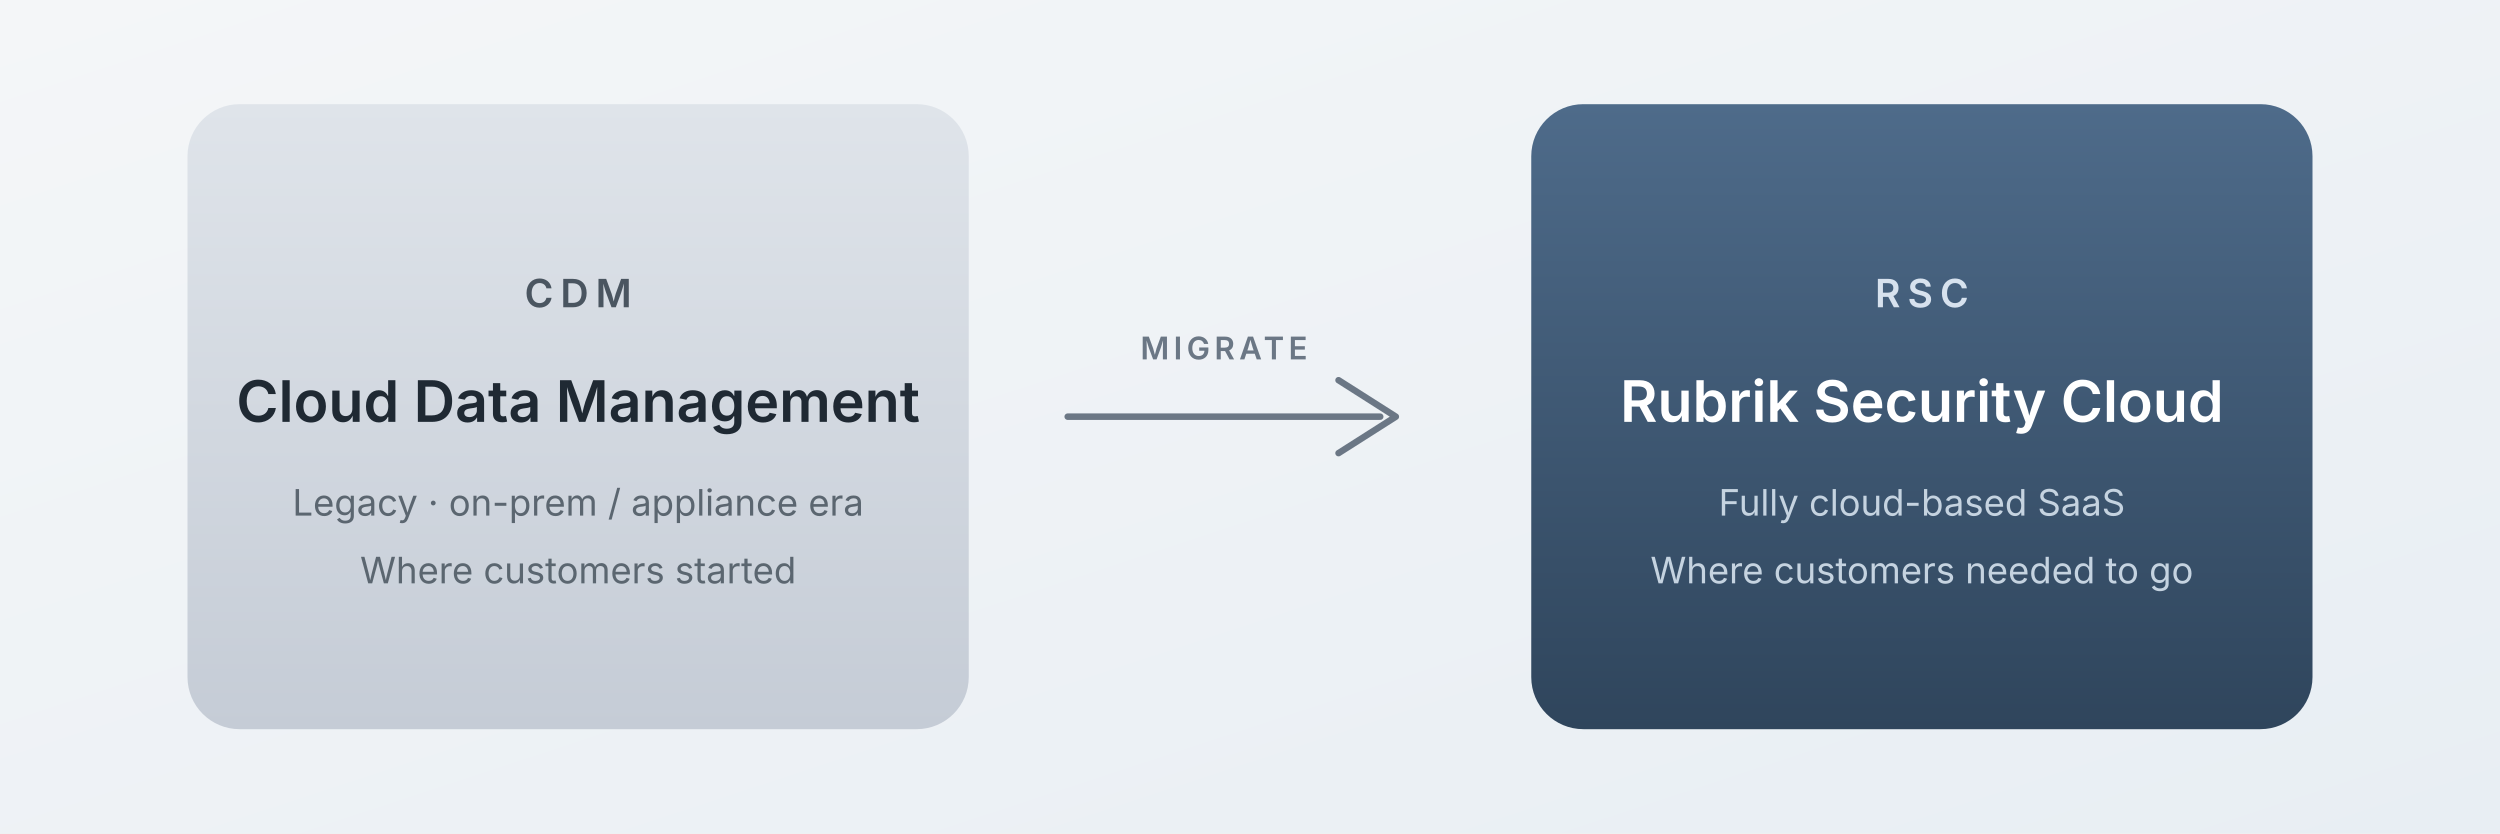
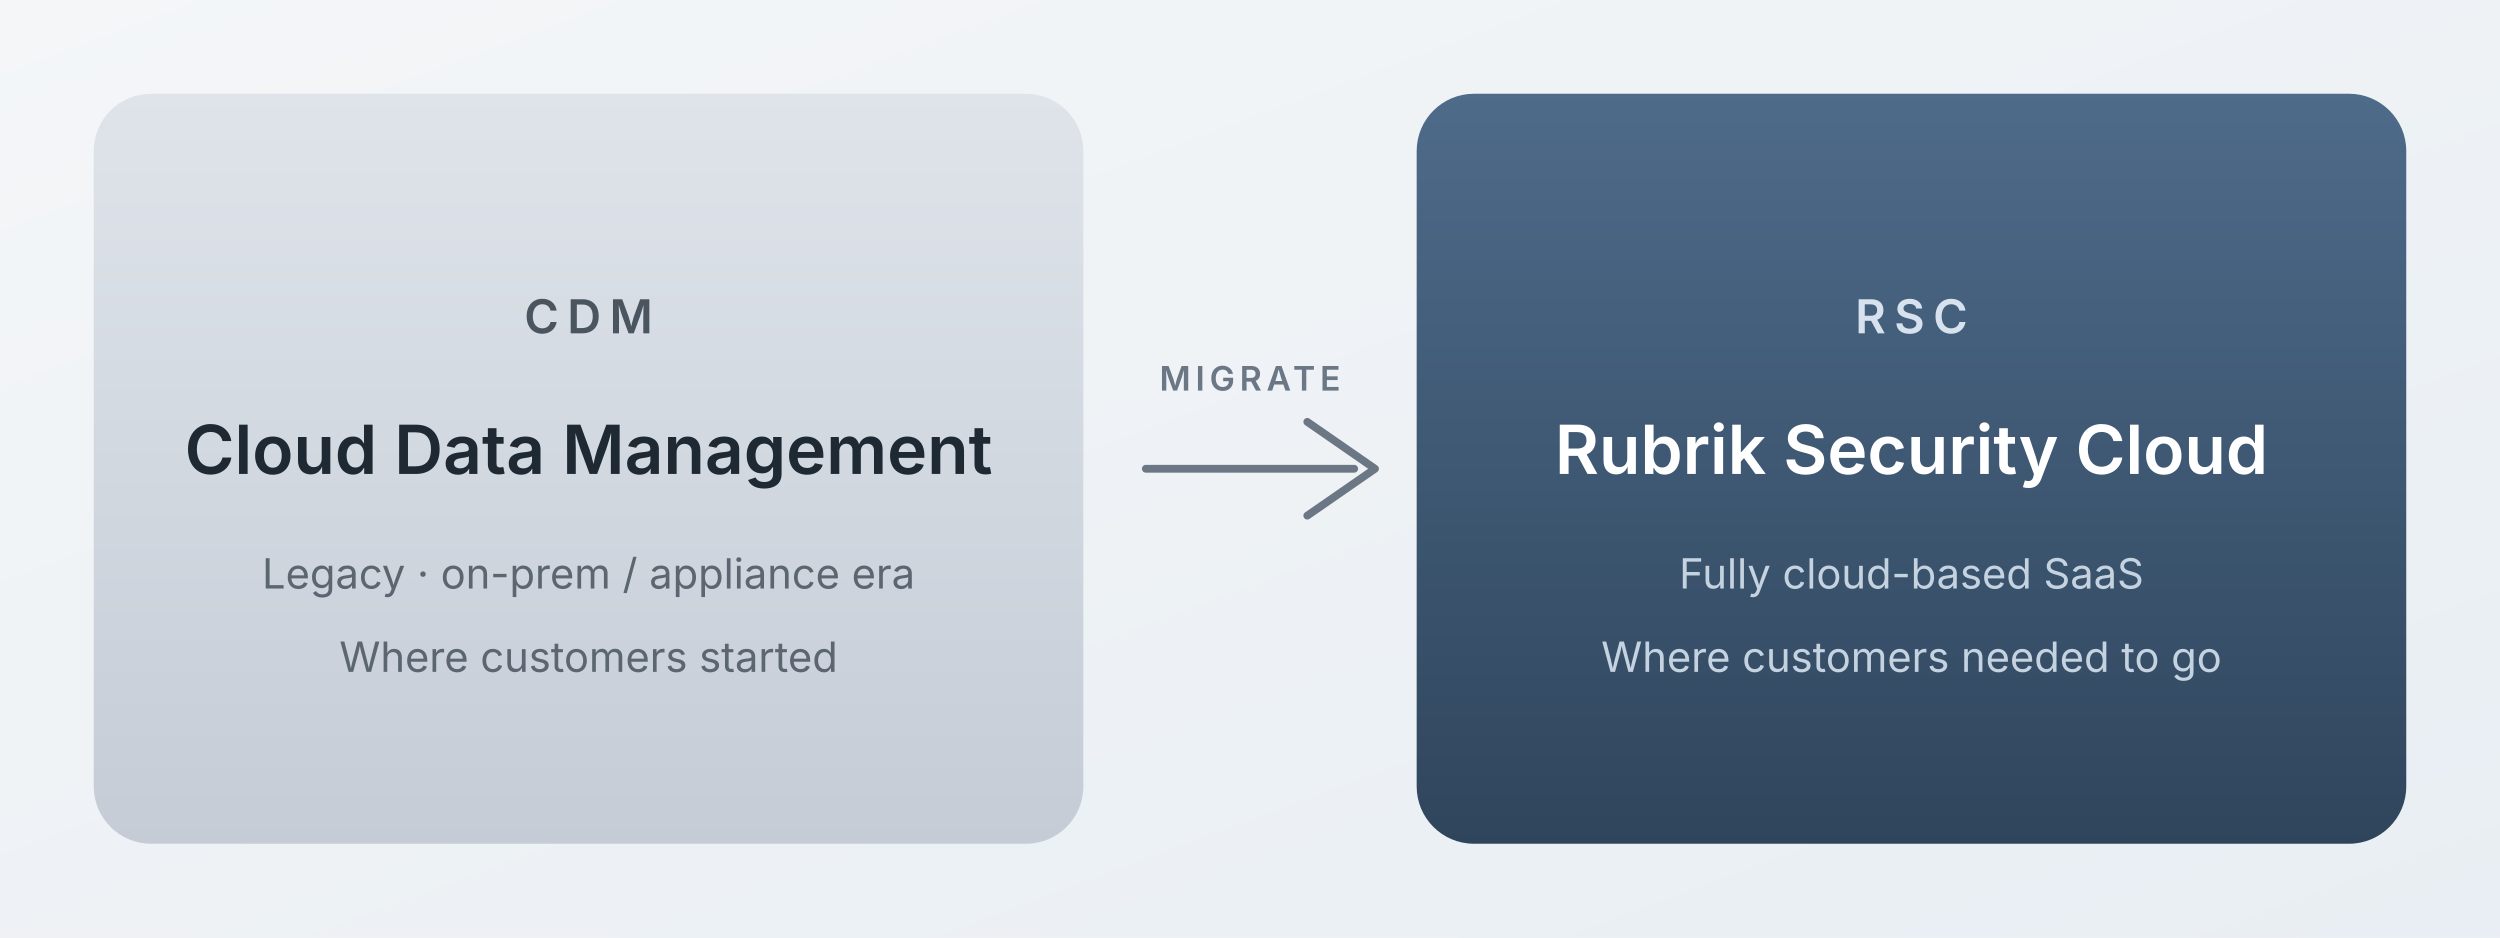
- <svg xmlns="http://www.w3.org/2000/svg" viewBox="0 0 960 320" width="960" height="320" role="img" aria-label="Migrating from CDM to Rubrik Security Cloud">
+ <svg xmlns="http://www.w3.org/2000/svg" viewBox="0 0 960 360" width="960" height="360" role="img" aria-label="Migrating from CDM to Rubrik Security Cloud">
  <defs>
    <linearGradient id="bg" x1="0" y1="0" x2="1" y2="1">
      <stop offset="0%" stop-color="#f4f6f8" />
      <stop offset="100%" stop-color="#e8eef3" />
    </linearGradient>
    <linearGradient id="cdm" x1="0" y1="0" x2="0" y2="1">
      <stop offset="0%" stop-color="#dfe4ea" />
      <stop offset="100%" stop-color="#c5ccd6" />
    </linearGradient>
    <linearGradient id="rsc" x1="0" y1="0" x2="0" y2="1">
      <stop offset="0%" stop-color="#4e6b8a" />
      <stop offset="100%" stop-color="#2f455c" />
    </linearGradient>
  </defs>
-   <rect width="960" height="320" fill="url(#bg)" />
-   <rect x="72" y="40" width="300" height="240" rx="20" fill="url(#cdm)" />
-   <text x="222" y="118" text-anchor="middle" font-family="Inter, system-ui, sans-serif" font-size="15" font-weight="600" letter-spacing="0.18em" fill="#4a5560">CDM</text>
-   <text x="222" y="162" text-anchor="middle" font-family="Inter, system-ui, sans-serif" font-size="22" font-weight="600" fill="#1f2933">Cloud Data Management</text>
-   <text x="222" y="198" text-anchor="middle" font-family="Inter, system-ui, sans-serif" font-size="14" fill="#5b6670">Legacy · on-prem / appliance era</text>
-   <text x="222" y="224" text-anchor="middle" font-family="Inter, system-ui, sans-serif" font-size="14" fill="#5b6670">Where customers started</text>
-   <path d="M410 160 H530" stroke="#6b7785" stroke-width="2.5" stroke-linecap="round" />
-   <path d="M514 146 L536 160 L514 174" fill="none" stroke="#6b7785" stroke-width="2.5" stroke-linecap="round" stroke-linejoin="round" />
-   <text x="470" y="138" text-anchor="middle" font-family="Inter, system-ui, sans-serif" font-size="12" font-weight="600" letter-spacing="0.14em" fill="#6b7785">MIGRATE</text>
-   <rect x="588" y="40" width="300" height="240" rx="20" fill="url(#rsc)" />
-   <text x="738" y="118" text-anchor="middle" font-family="Inter, system-ui, sans-serif" font-size="15" font-weight="600" letter-spacing="0.18em" fill="#d7e2ee">RSC</text>
-   <text x="738" y="162" text-anchor="middle" font-family="Inter, system-ui, sans-serif" font-size="22" font-weight="600" fill="#ffffff">Rubrik Security Cloud</text>
-   <text x="738" y="198" text-anchor="middle" font-family="Inter, system-ui, sans-serif" font-size="14" fill="#c5d3e0">Fully cloud-based SaaS</text>
-   <text x="738" y="224" text-anchor="middle" font-family="Inter, system-ui, sans-serif" font-size="14" fill="#c5d3e0">Where customers needed to go</text>
+   <rect width="960" height="360" fill="url(#bg)" />
+   <rect x="36" y="36" width="380" height="288" rx="22" fill="url(#cdm)" />
+   <text x="226" y="128" text-anchor="middle" font-family="Inter, system-ui, sans-serif" font-size="18" font-weight="600" letter-spacing="0.18em" fill="#4a5560">CDM</text>
+   <text x="226" y="182" text-anchor="middle" font-family="Inter, system-ui, sans-serif" font-size="26" font-weight="600" fill="#1f2933">Cloud Data Management</text>
+   <text x="226" y="226" text-anchor="middle" font-family="Inter, system-ui, sans-serif" font-size="16" fill="#5b6670">Legacy · on-prem / appliance era</text>
+   <text x="226" y="258" text-anchor="middle" font-family="Inter, system-ui, sans-serif" font-size="16" fill="#5b6670">Where customers started</text>
+   <path d="M440 180 H520" stroke="#6b7785" stroke-width="3" stroke-linecap="round" />
+   <path d="M502 162 L528 180 L502 198" fill="none" stroke="#6b7785" stroke-width="3" stroke-linecap="round" stroke-linejoin="round" />
+   <text x="480" y="150" text-anchor="middle" font-family="Inter, system-ui, sans-serif" font-size="13" font-weight="600" letter-spacing="0.14em" fill="#6b7785">MIGRATE</text>
+   <rect x="544" y="36" width="380" height="288" rx="22" fill="url(#rsc)" />
+   <text x="734" y="128" text-anchor="middle" font-family="Inter, system-ui, sans-serif" font-size="18" font-weight="600" letter-spacing="0.18em" fill="#d7e2ee">RSC</text>
+   <text x="734" y="182" text-anchor="middle" font-family="Inter, system-ui, sans-serif" font-size="26" font-weight="600" fill="#ffffff">Rubrik Security Cloud</text>
+   <text x="734" y="226" text-anchor="middle" font-family="Inter, system-ui, sans-serif" font-size="16" fill="#c5d3e0">Fully cloud-based SaaS</text>
+   <text x="734" y="258" text-anchor="middle" font-family="Inter, system-ui, sans-serif" font-size="16" fill="#c5d3e0">Where customers needed to go</text>
</svg>
